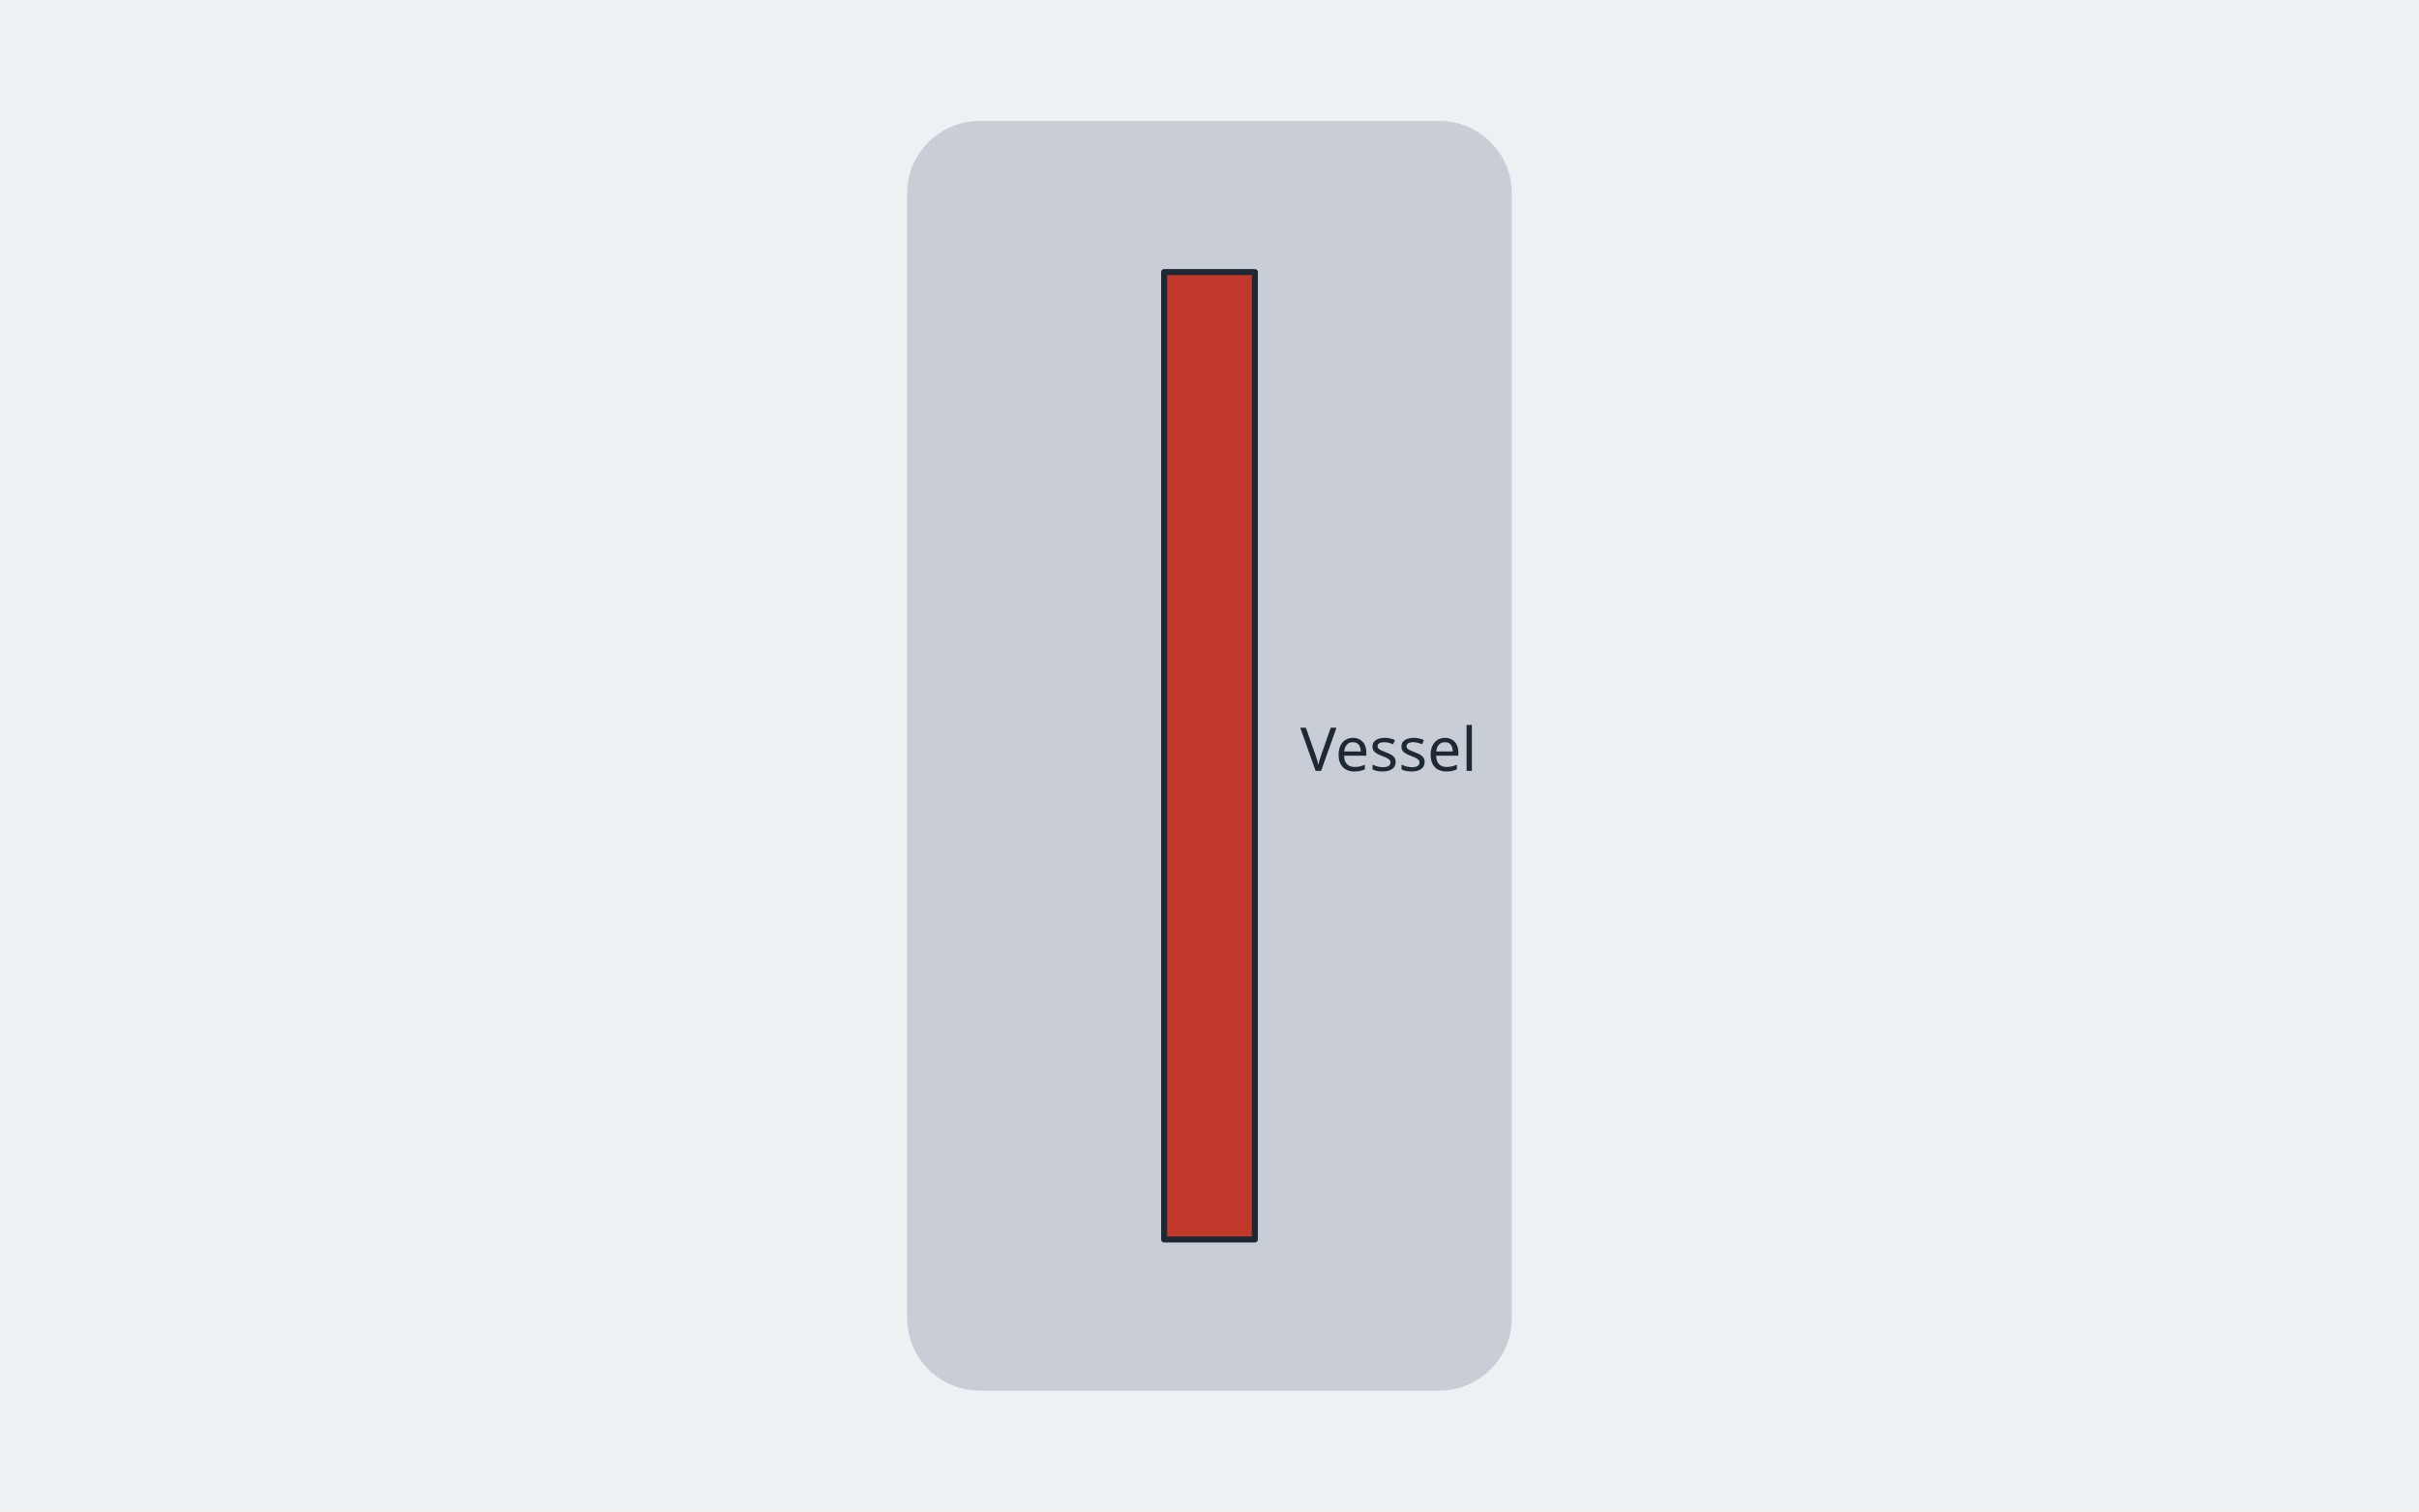
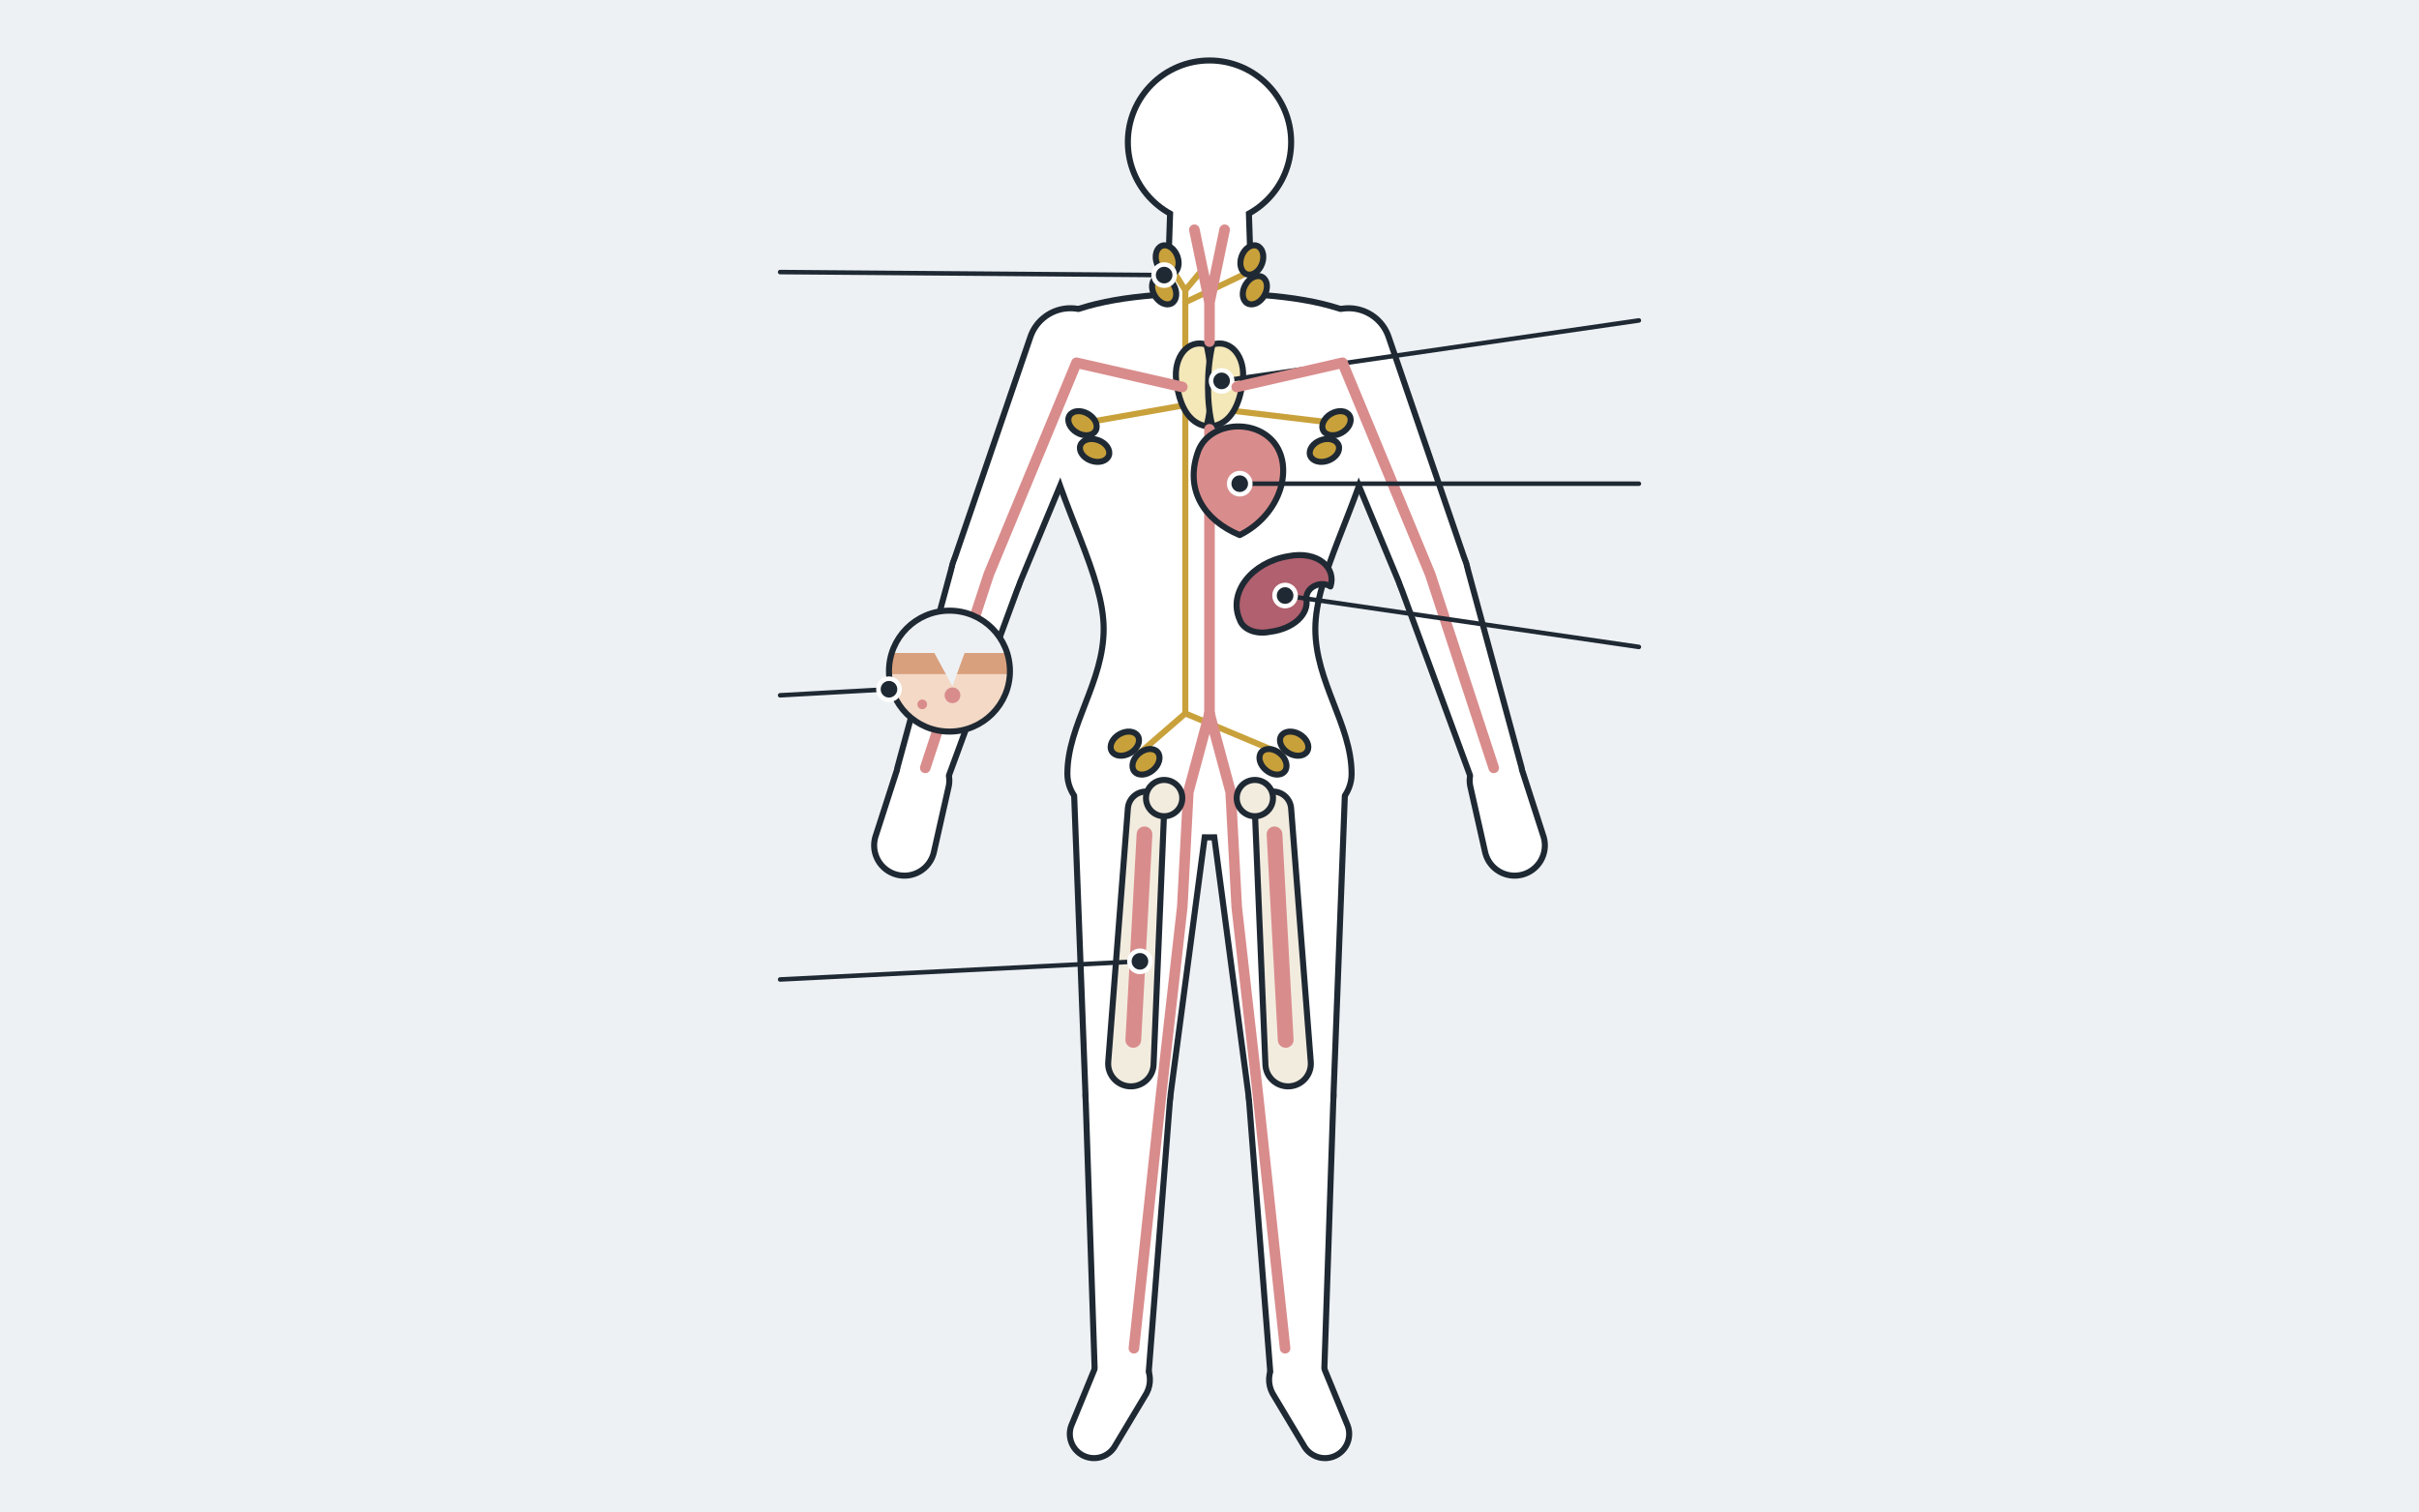
- <svg xmlns="http://www.w3.org/2000/svg" viewBox="0 0 800 500" role="img" aria-label="Whole body placeholder scene">
+ <svg xmlns="http://www.w3.org/2000/svg" viewBox="0 0 800 500" role="group" aria-label="Whole body">
  <rect width="800" height="500" fill="#EEF1F4" />
-   <rect x="300" y="40" width="200" height="420" rx="24" fill="#C9CED6" />
-   <rect id="vessel" x="385" y="90" width="30" height="320" fill="#C0392B" stroke="#1F2933" stroke-width="2" stroke-linejoin="round" />
-   <text x="430" y="255" font-size="20" fill="#1F2933" font-family="system-ui, sans-serif" pointer-events="none">Vessel</text>
+   <g id="figure" aria-hidden="true">
+     <circle cx="400" cy="47" r="26" fill="#1F2933" stroke="#1F2933" stroke-width="4" stroke-linejoin="round" vector-effect="non-scaling-stroke" />
+     <path d="M388 69.6 L387 99.6 A13 13 0 1 0 413 99.6 L412 69.6 A12 12 0 0 0 388 69.6 Z" fill="#1F2933" stroke="#1F2933" stroke-width="4" stroke-linejoin="round" vector-effect="non-scaling-stroke" />
+     <path d="M400 98 C380 98 362 100 350 106 C338 112 340 128 346 142 C352 168 366 190 366 208 C366 226 354 240 354 256 C354 268 372 276 400 276 C428 276 446 268 446 256 C446 240 434 226 434 208 C434 190 448 168 454 142 C460 128 462 112 450 106 C438 100 420 98 400 98 Z" fill="#1F2933" stroke="#1F2933" stroke-width="4" stroke-linejoin="round" vector-effect="non-scaling-stroke" />
+     <path d="M341.7 111.8 L316.1 186.6 A10.5 10.5 0 0 0 335.7 194 L366 121 A13 13 0 1 0 341.7 111.8 Z" fill="#1F2933" stroke="#1F2933" stroke-width="4" stroke-linejoin="round" vector-effect="non-scaling-stroke" />
+     <path d="M434 121 L464.3 194 A10.5 10.5 0 0 0 483.9 186.6 L458.3 111.8 A13 13 0 1 0 434 121 Z" fill="#1F2933" stroke="#1F2933" stroke-width="4" stroke-linejoin="round" vector-effect="non-scaling-stroke" />
+     <path d="M315.9 187.3 L297.8 254 A7.5 7.5 0 0 0 312 258.6 L335.9 193.6 A10.5 10.5 0 1 0 315.9 187.3 Z" fill="#1F2933" stroke="#1F2933" stroke-width="4" stroke-linejoin="round" vector-effect="non-scaling-stroke" />
+     <path d="M464.1 193.6 L488 258.6 A7.5 7.5 0 0 0 502.2 254 L484.1 187.3 A10.5 10.5 0 1 0 464.1 193.6 Z" fill="#1F2933" stroke="#1F2933" stroke-width="4" stroke-linejoin="round" vector-effect="non-scaling-stroke" />
+     <path d="M297.4 255.6 L290.4 277.3 A9 9 0 1 0 307.8 282 L312.8 259.8 A8 8 0 0 0 297.4 255.6 Z" fill="#1F2933" stroke="#1F2933" stroke-width="4" stroke-linejoin="round" vector-effect="non-scaling-stroke" />
+     <path d="M487.2 259.8 L492.2 282 A9 9 0 1 0 509.6 277.3 L502.6 255.6 A8 8 0 0 0 487.2 259.8 Z" fill="#1F2933" stroke="#1F2933" stroke-width="4" stroke-linejoin="round" vector-effect="non-scaling-stroke" />
+     <path d="M356 256.8 L360 362.5 A13 13 0 0 0 385.9 363.7 L399.8 258.9 A22 22 0 1 0 356 256.8 Z" fill="#1F2933" stroke="#1F2933" stroke-width="4" stroke-linejoin="round" vector-effect="non-scaling-stroke" />
+     <path d="M400.2 258.9 L414.1 363.7 A13 13 0 0 0 440 362.5 L444 256.8 A22 22 0 1 0 400.2 258.9 Z" fill="#1F2933" stroke="#1F2933" stroke-width="4" stroke-linejoin="round" vector-effect="non-scaling-stroke" />
+     <path d="M360 362.4 L363 452.3 A8 8 0 0 0 379 452.6 L386 363 A13 13 0 1 0 360 362.4 Z" fill="#1F2933" stroke="#1F2933" stroke-width="4" stroke-linejoin="round" vector-effect="non-scaling-stroke" />
+     <path d="M414 363 L421 452.6 A8 8 0 0 0 437 452.3 L440 362.4 A13 13 0 1 0 414 363 Z" fill="#1F2933" stroke="#1F2933" stroke-width="4" stroke-linejoin="round" vector-effect="non-scaling-stroke" />
+     <path d="M363.1 452.8 L355.5 471.3 A7 7 0 0 0 368 477.6 L378.3 460.4 A8.5 8.5 0 1 0 363.1 452.8 Z" fill="#1F2933" stroke="#1F2933" stroke-width="4" stroke-linejoin="round" vector-effect="non-scaling-stroke" />
+     <path d="M421.7 460.4 L432 477.6 A7 7 0 0 0 444.5 471.3 L436.9 452.8 A8.5 8.5 0 1 0 421.7 460.4 Z" fill="#1F2933" stroke="#1F2933" stroke-width="4" stroke-linejoin="round" vector-effect="non-scaling-stroke" />
+     <circle cx="400" cy="47" r="26" fill="#FFFFFF" />
+     <path d="M388 69.6 L387 99.6 A13 13 0 1 0 413 99.6 L412 69.6 A12 12 0 0 0 388 69.6 Z" fill="#FFFFFF" />
+     <path d="M400 98 C380 98 362 100 350 106 C338 112 340 128 346 142 C352 168 366 190 366 208 C366 226 354 240 354 256 C354 268 372 276 400 276 C428 276 446 268 446 256 C446 240 434 226 434 208 C434 190 448 168 454 142 C460 128 462 112 450 106 C438 100 420 98 400 98 Z" fill="#FFFFFF" />
+     <path d="M341.7 111.8 L316.1 186.6 A10.5 10.5 0 0 0 335.7 194 L366 121 A13 13 0 1 0 341.7 111.8 Z" fill="#FFFFFF" />
+     <path d="M434 121 L464.3 194 A10.5 10.5 0 0 0 483.9 186.6 L458.3 111.8 A13 13 0 1 0 434 121 Z" fill="#FFFFFF" />
+     <path d="M315.9 187.3 L297.8 254 A7.5 7.5 0 0 0 312 258.6 L335.9 193.6 A10.5 10.5 0 1 0 315.9 187.3 Z" fill="#FFFFFF" />
+     <path d="M464.1 193.6 L488 258.6 A7.5 7.5 0 0 0 502.2 254 L484.1 187.3 A10.5 10.5 0 1 0 464.1 193.6 Z" fill="#FFFFFF" />
+     <path d="M297.4 255.6 L290.4 277.3 A9 9 0 1 0 307.8 282 L312.8 259.8 A8 8 0 0 0 297.4 255.6 Z" fill="#FFFFFF" />
+     <path d="M487.2 259.8 L492.2 282 A9 9 0 1 0 509.6 277.3 L502.6 255.6 A8 8 0 0 0 487.2 259.8 Z" fill="#FFFFFF" />
+     <path d="M356 256.8 L360 362.5 A13 13 0 0 0 385.9 363.7 L399.8 258.9 A22 22 0 1 0 356 256.8 Z" fill="#FFFFFF" />
+     <path d="M400.2 258.9 L414.1 363.7 A13 13 0 0 0 440 362.5 L444 256.8 A22 22 0 1 0 400.2 258.9 Z" fill="#FFFFFF" />
+     <path d="M360 362.4 L363 452.3 A8 8 0 0 0 379 452.6 L386 363 A13 13 0 1 0 360 362.4 Z" fill="#FFFFFF" />
+     <path d="M414 363 L421 452.6 A8 8 0 0 0 437 452.3 L440 362.4 A13 13 0 1 0 414 363 Z" fill="#FFFFFF" />
+     <path d="M363.1 452.8 L355.5 471.3 A7 7 0 0 0 368 477.6 L378.3 460.4 A8.5 8.5 0 1 0 363.1 452.8 Z" fill="#FFFFFF" />
+     <path d="M421.7 460.4 L432 477.6 A7 7 0 0 0 444.5 471.3 L436.9 452.8 A8.5 8.5 0 1 0 421.7 460.4 Z" fill="#FFFFFF" />
+   </g>
+   <g id="lymph-nodes">
+     <path d="M392 236 L392 96 L387 88 M392 96 L397 90 M392 236 L377 249 M392 236 L423 249 M392 134 L358 140 M392 134 L442 140" fill="none" stroke="#C9A13B" stroke-width="2" stroke-linecap="round" stroke-linejoin="round" />
+     <path d="M413 90 L392 100" fill="none" stroke="#C9A13B" stroke-width="2" stroke-linecap="round" stroke-linejoin="round" />
+     <ellipse cx="386" cy="86" rx="5" ry="3.6" transform="rotate(70 386 86)" fill="#C9A13B" stroke="#1F2933" stroke-width="2" stroke-linejoin="round" vector-effect="non-scaling-stroke" />
+     <ellipse cx="385" cy="96" rx="5" ry="3.6" transform="rotate(60 385 96)" fill="#C9A13B" stroke="#1F2933" stroke-width="2" stroke-linejoin="round" vector-effect="non-scaling-stroke" />
+     <ellipse cx="414" cy="86" rx="5" ry="3.6" transform="rotate(-70 414 86)" fill="#C9A13B" stroke="#1F2933" stroke-width="2" stroke-linejoin="round" vector-effect="non-scaling-stroke" />
+     <ellipse cx="415" cy="96" rx="5" ry="3.6" transform="rotate(-60 415 96)" fill="#C9A13B" stroke="#1F2933" stroke-width="2" stroke-linejoin="round" vector-effect="non-scaling-stroke" />
+     <ellipse cx="358" cy="140" rx="5" ry="3.6" transform="rotate(30 358 140)" fill="#C9A13B" stroke="#1F2933" stroke-width="2" stroke-linejoin="round" vector-effect="non-scaling-stroke" />
+     <ellipse cx="362" cy="149" rx="5" ry="3.6" transform="rotate(20 362 149)" fill="#C9A13B" stroke="#1F2933" stroke-width="2" stroke-linejoin="round" vector-effect="non-scaling-stroke" />
+     <ellipse cx="442" cy="140" rx="5" ry="3.6" transform="rotate(-30 442 140)" fill="#C9A13B" stroke="#1F2933" stroke-width="2" stroke-linejoin="round" vector-effect="non-scaling-stroke" />
+     <ellipse cx="438" cy="149" rx="5" ry="3.6" transform="rotate(-20 438 149)" fill="#C9A13B" stroke="#1F2933" stroke-width="2" stroke-linejoin="round" vector-effect="non-scaling-stroke" />
+     <ellipse cx="372" cy="246" rx="5" ry="3.6" transform="rotate(-30 372 246)" fill="#C9A13B" stroke="#1F2933" stroke-width="2" stroke-linejoin="round" vector-effect="non-scaling-stroke" />
+     <ellipse cx="379" cy="252" rx="5" ry="3.6" transform="rotate(-40 379 252)" fill="#C9A13B" stroke="#1F2933" stroke-width="2" stroke-linejoin="round" vector-effect="non-scaling-stroke" />
+     <ellipse cx="428" cy="246" rx="5" ry="3.6" transform="rotate(30 428 246)" fill="#C9A13B" stroke="#1F2933" stroke-width="2" stroke-linejoin="round" vector-effect="non-scaling-stroke" />
+     <ellipse cx="421" cy="252" rx="5" ry="3.6" transform="rotate(40 421 252)" fill="#C9A13B" stroke="#1F2933" stroke-width="2" stroke-linejoin="round" vector-effect="non-scaling-stroke" />
+     <path d="M258 90 L385 91" fill="none" stroke="#1F2933" stroke-width="1.5" stroke-linecap="round" vector-effect="non-scaling-stroke" />
+     <circle class="leader-dot" data-zoom-anchor="" cx="385" cy="91" r="3.5" fill="#1F2933" stroke="#FFFFFF" stroke-width="1.5" vector-effect="non-scaling-stroke" />
+     <text class="scene-label" x="250" y="96" text-anchor="end" font-size="19" font-weight="600" fill="#1F2933" />
+   </g>
+   <g id="thymus">
+     <path d="M399 114 C393 112 388 118 389 126 C390 134 393 140 399 141 C401 134 401 122 399 114 Z" fill="#F4E7B8" stroke="#1F2933" stroke-width="2" stroke-linejoin="round" vector-effect="non-scaling-stroke" />
+     <path d="M401 114 C407 112 412 118 411 126 C410 134 407 140 401 141 C399 134 399 122 401 114 Z" fill="#F4E7B8" stroke="#1F2933" stroke-width="2" stroke-linejoin="round" vector-effect="non-scaling-stroke" />
+     <path d="M542 106 L404 126" fill="none" stroke="#1F2933" stroke-width="1.5" stroke-linecap="round" vector-effect="non-scaling-stroke" />
+     <circle class="leader-dot" data-zoom-anchor="" cx="404" cy="126" r="3.5" fill="#1F2933" stroke="#FFFFFF" stroke-width="1.5" vector-effect="non-scaling-stroke" />
+     <text class="scene-label" x="550" y="112" text-anchor="start" font-size="19" font-weight="600" fill="#1F2933" />
+   </g>
+   <g id="blood-vessels">
+     <path d="M400 236 L400 142" fill="none" stroke="#D98C8C" stroke-width="3.5" stroke-linecap="round" stroke-linejoin="round" />
+     <path d="M400 113 L400 100 L395 76 M400 100 L405 76" fill="none" stroke="#D98C8C" stroke-width="3.5" stroke-linecap="round" stroke-linejoin="round" />
+     <path d="M400 236 L393 262 L391 300 L384 362 L375 446" fill="none" stroke="#D98C8C" stroke-width="3.5" stroke-linecap="round" stroke-linejoin="round" />
+     <path d="M400 236 L407 262 L409 300 L416 362 L425 446" fill="none" stroke="#D98C8C" stroke-width="3.5" stroke-linecap="round" stroke-linejoin="round" />
+     <path d="M391 128 L356 120 L327 190 L306 254" fill="none" stroke="#D98C8C" stroke-width="3.5" stroke-linecap="round" stroke-linejoin="round" />
+     <path d="M409 128 L444 120 L473 190 L494 254" fill="none" stroke="#D98C8C" stroke-width="3.5" stroke-linecap="round" stroke-linejoin="round" />
+     <path d="M396 150 C399 140 414 138 421 146 C428 154 424 170 410 177 C398 172 392 162 396 150 Z" fill="#D98C8C" stroke="#1F2933" stroke-width="2" stroke-linejoin="round" vector-effect="non-scaling-stroke" />
+     <path d="M542 160 L410 160" fill="none" stroke="#1F2933" stroke-width="1.5" stroke-linecap="round" vector-effect="non-scaling-stroke" />
+     <circle class="leader-dot" data-zoom-anchor="" cx="410" cy="160" r="3.5" fill="#1F2933" stroke="#FFFFFF" stroke-width="1.5" vector-effect="non-scaling-stroke" />
+     <text class="scene-label" x="550" y="166" text-anchor="start" font-size="19" font-weight="600" fill="#1F2933" />
+   </g>
+   <g id="spleen">
+     <path d="M410 205 C406 196 414 186 426 184 C436 182 442 188 440 194 C437 192 432 194 432 198 C433 203 428 208 420 209 C415 210 411 208 410 205 Z" fill="#B0606E" stroke="#1F2933" stroke-width="2" stroke-linejoin="round" vector-effect="non-scaling-stroke" />
+     <path d="M542 214 L425 197" fill="none" stroke="#1F2933" stroke-width="1.5" stroke-linecap="round" vector-effect="non-scaling-stroke" />
+     <circle class="leader-dot" data-zoom-anchor="" cx="425" cy="197" r="3.5" fill="#1F2933" stroke="#FFFFFF" stroke-width="1.5" vector-effect="non-scaling-stroke" />
+     <text class="scene-label" x="550" y="220" text-anchor="start" font-size="19" font-weight="600" fill="#1F2933" />
+   </g>
+   <g id="skin">
+     <clipPath id="skin-lens">
+       <circle cx="314" cy="222" r="20" />
+     </clipPath>
+     <g clip-path="url(#skin-lens)">
+       <rect x="294" y="202" width="40" height="40" fill="#EEF1F4" />
+       <rect x="294" y="216" width="40" height="26" fill="#F3D9C6" />
+       <rect x="294" y="216" width="40" height="7" fill="#D9A07E" />
+       <path d="M309 216 L315 227 L319 216 Z" fill="#EEF1F4" />
+       <circle cx="315" cy="230" r="2.6" fill="#D98C8C" />
+       <circle cx="305" cy="233" r="1.6" fill="#D98C8C" />
+     </g>
+     <circle data-zoom-anchor="" cx="314" cy="222" r="20" fill="none" stroke="#1F2933" stroke-width="2" stroke-linejoin="round" vector-effect="non-scaling-stroke" />
+     <path d="M258 230 L294 228" fill="none" stroke="#1F2933" stroke-width="1.5" stroke-linecap="round" vector-effect="non-scaling-stroke" />
+     <circle class="leader-dot" cx="294" cy="228" r="3.5" fill="#1F2933" stroke="#FFFFFF" stroke-width="1.5" vector-effect="non-scaling-stroke" />
+     <text class="scene-label" x="250" y="236" text-anchor="end" font-size="19" font-weight="600" fill="#1F2933" />
+   </g>
+   <g id="bone-marrow">
+     <path d="M373 267.5 L366.5 351.4 A7.5 7.5 0 1 0 381.5 352.3 L385 268.2 A6 6 0 0 0 373 267.5 Z" fill="#F2ECDF" stroke="#1F2933" stroke-width="2" stroke-linejoin="round" vector-effect="non-scaling-stroke" />
+     <circle cx="385" cy="264" r="6" fill="#F2ECDF" stroke="#1F2933" stroke-width="2" stroke-linejoin="round" vector-effect="non-scaling-stroke" />
+     <path d="M375.9 275.9 L372.2 343.9 A2.6 2.6 0 0 0 377.4 344.1 L381.1 276.1 A2.6 2.6 0 0 0 375.9 275.9 Z" fill="#D98C8C" />
+     <path d="M415 268.2 L418.5 352.3 A7.5 7.5 0 1 0 433.5 351.4 L427 267.5 A6 6 0 0 0 415 268.2 Z" fill="#F2ECDF" stroke="#1F2933" stroke-width="2" stroke-linejoin="round" vector-effect="non-scaling-stroke" />
+     <circle cx="415" cy="264" r="6" fill="#F2ECDF" stroke="#1F2933" stroke-width="2" stroke-linejoin="round" vector-effect="non-scaling-stroke" />
+     <path d="M418.9 276.1 L422.6 344.1 A2.6 2.6 0 0 0 427.8 343.9 L424.1 275.9 A2.6 2.6 0 0 0 418.9 276.1 Z" fill="#D98C8C" />
+     <path d="M258 324 L377 318" fill="none" stroke="#1F2933" stroke-width="1.5" stroke-linecap="round" vector-effect="non-scaling-stroke" />
+     <circle class="leader-dot" data-zoom-anchor="" cx="377" cy="318" r="3.5" fill="#1F2933" stroke="#FFFFFF" stroke-width="1.5" vector-effect="non-scaling-stroke" />
+     <text class="scene-label" x="250" y="330" text-anchor="end" font-size="19" font-weight="600" fill="#1F2933" />
+   </g>
</svg>
